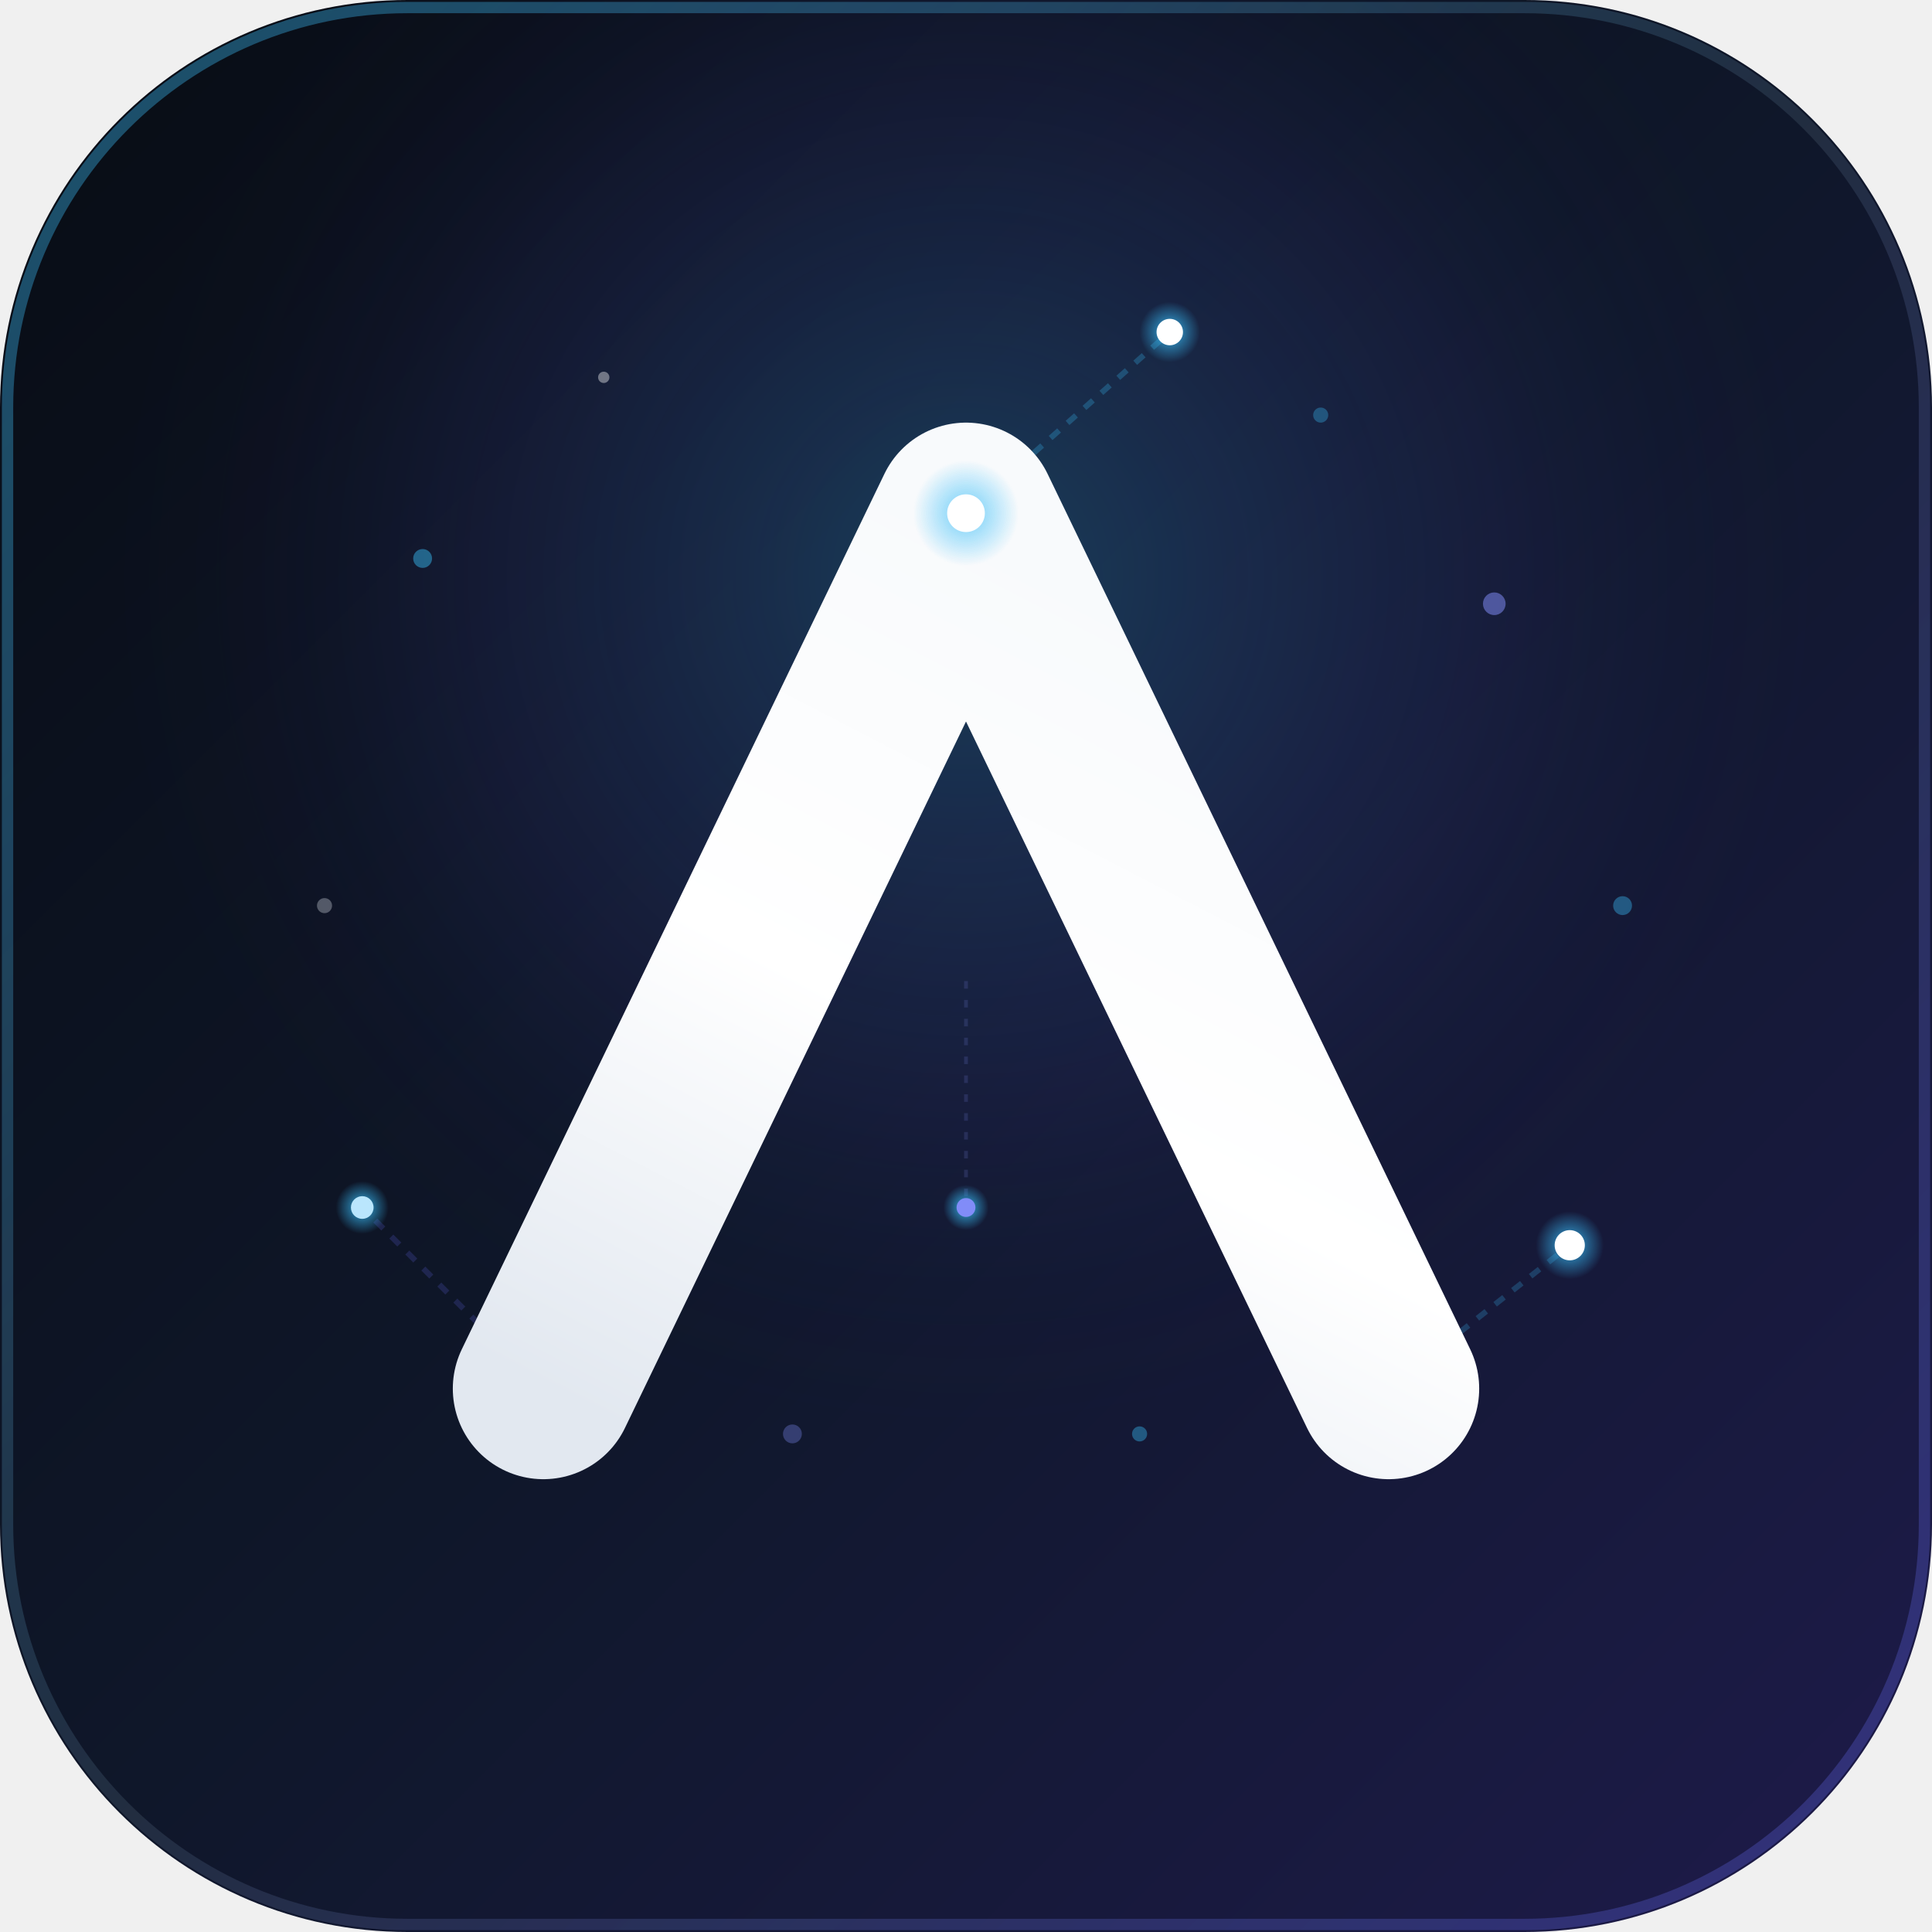
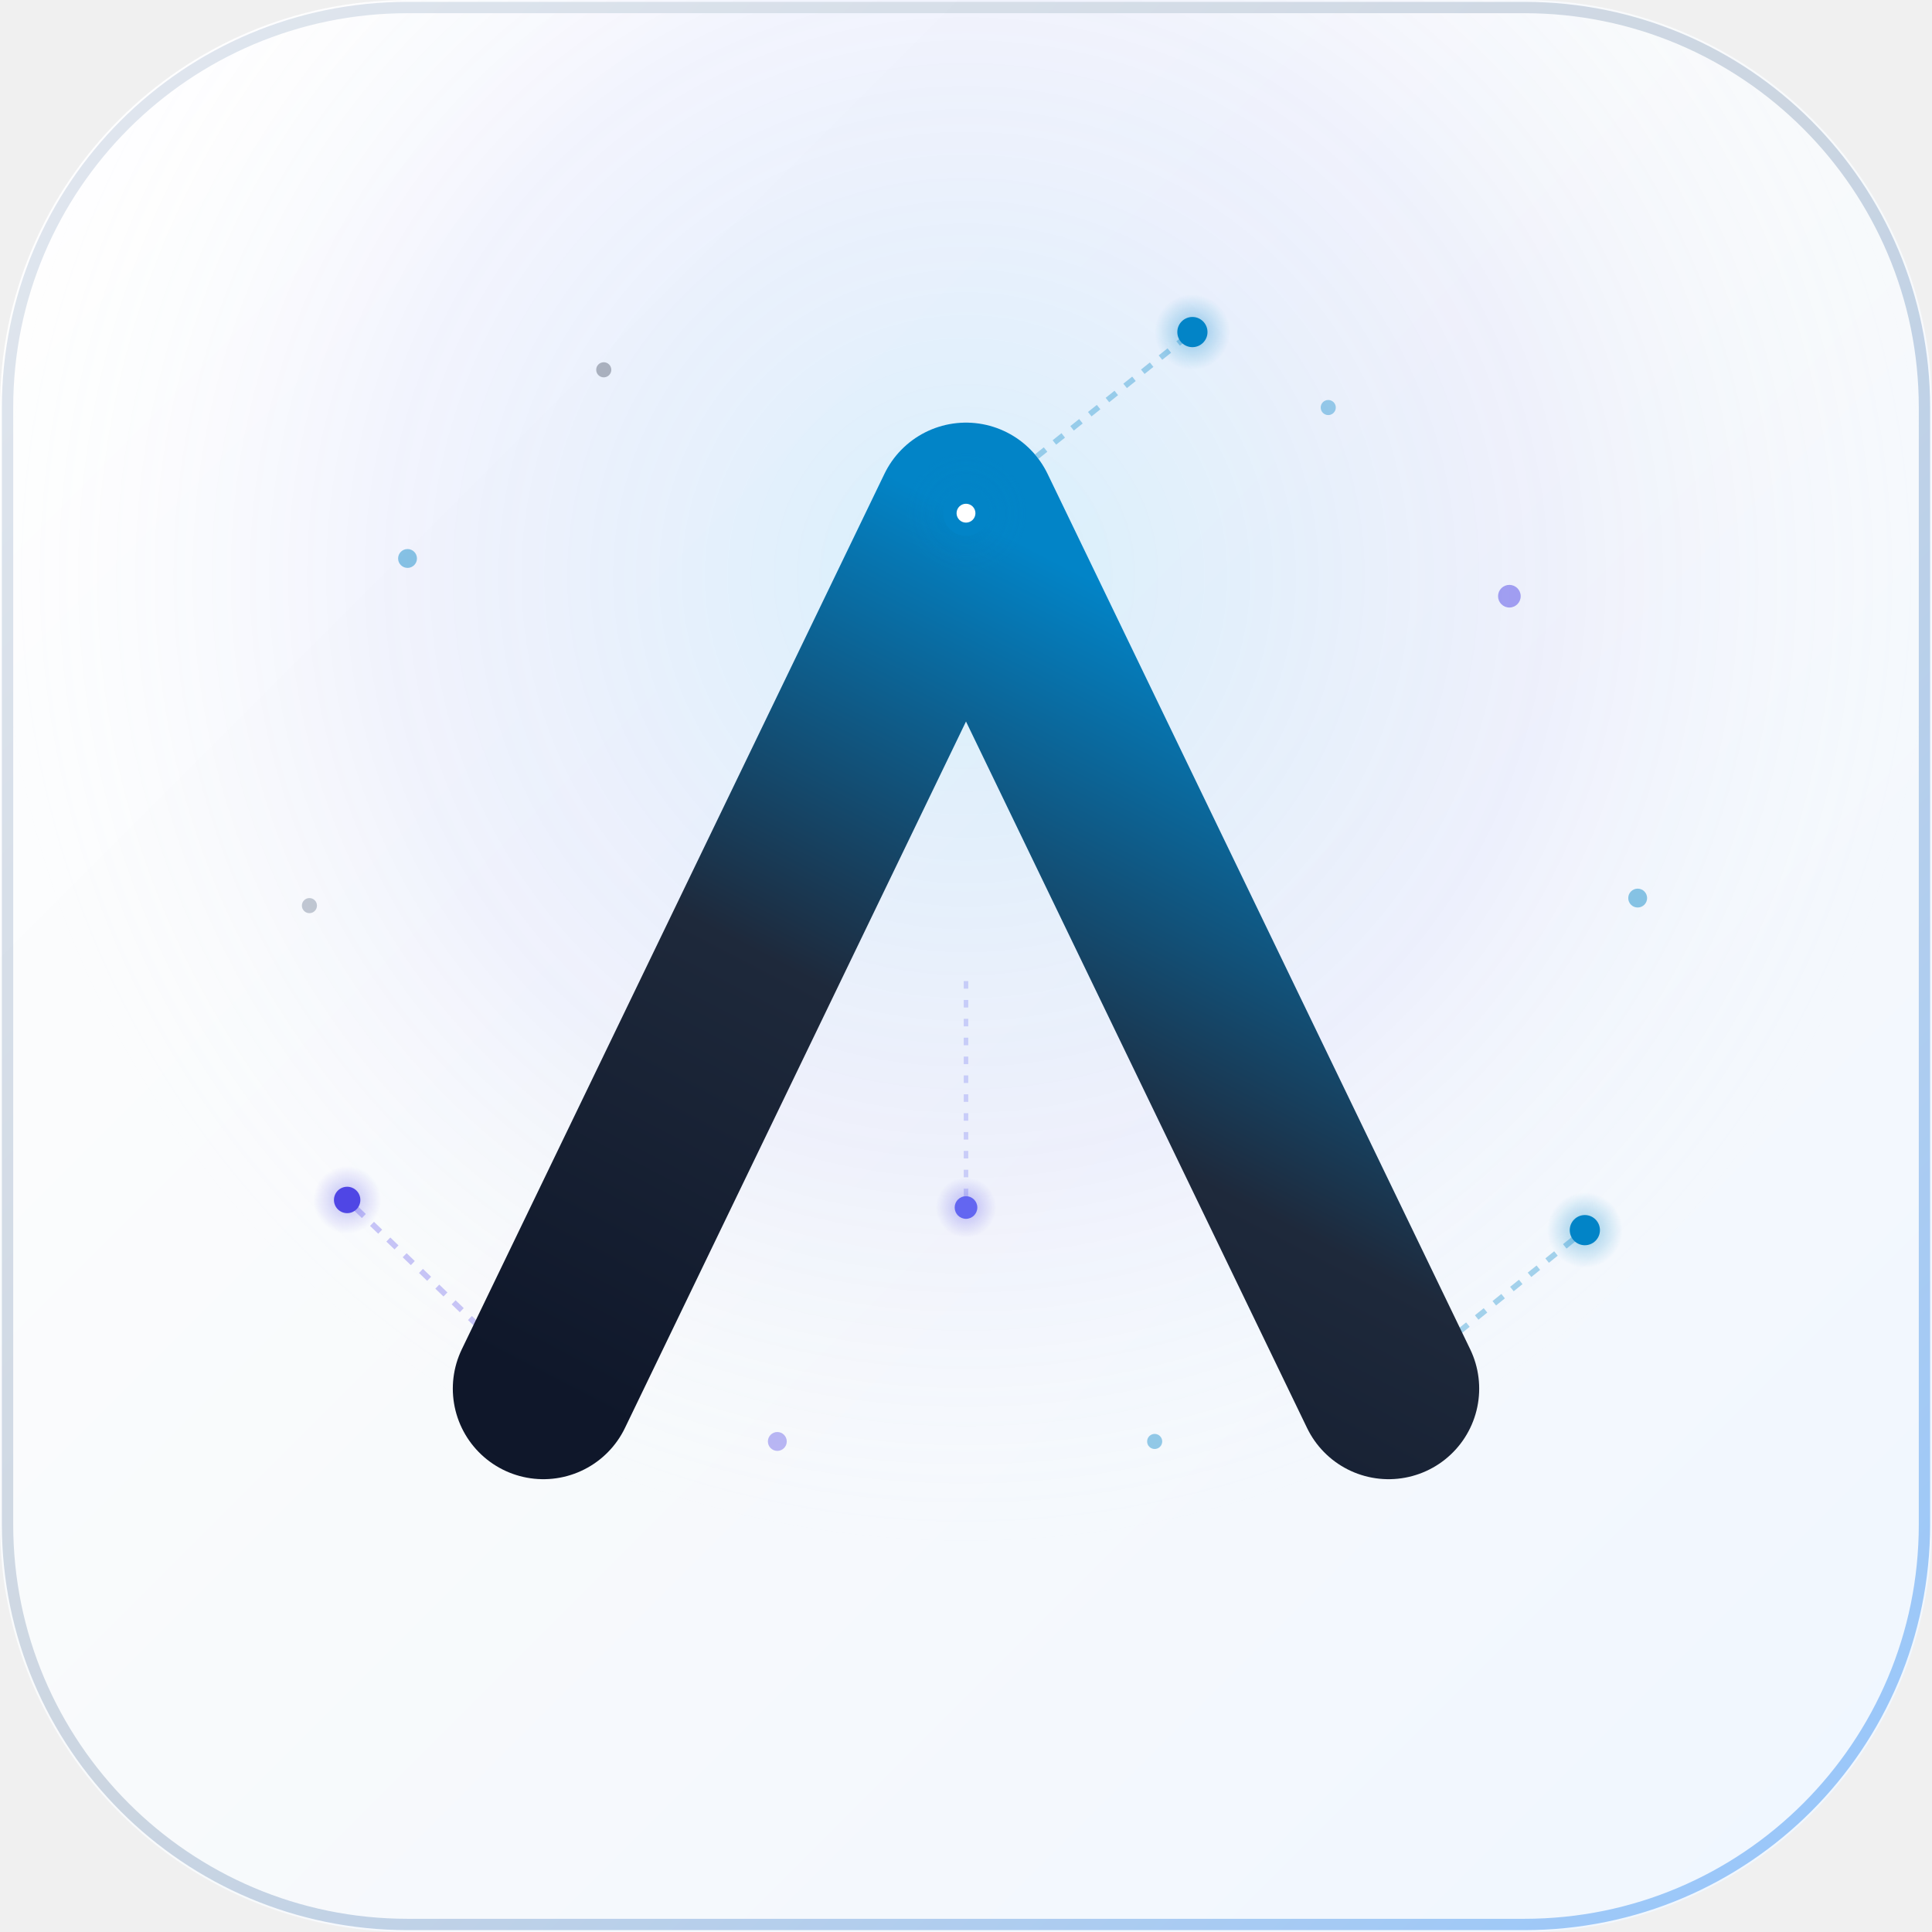
<svg xmlns="http://www.w3.org/2000/svg" width="512" height="512" viewBox="0 0 512 512">
  <defs>
-     <linearGradient id="bgGrad" x1="0%" y1="0%" x2="100%" y2="100%">
-       <stop offset="0%" stop-color="#080C14" />
-       <stop offset="50%" stop-color="#0F172A" />
-       <stop offset="100%" stop-color="#1E1B4B" />
+     <linearGradient id="bgLightGrad" x1="0%" y1="0%" x2="100%" y2="100%">
+       <stop offset="0%" stop-color="#FFFFFF" />
+       <stop offset="50%" stop-color="#F8FAFC" />
+       <stop offset="100%" stop-color="#EFF6FF" />
    </linearGradient>
-     <radialGradient id="apexAura" cx="50%" cy="30%" r="45%">
-       <stop offset="0%" stop-color="#38BDF8" stop-opacity="0.25" />
-       <stop offset="60%" stop-color="#6366F1" stop-opacity="0.08" />
-       <stop offset="100%" stop-color="#0F172A" stop-opacity="0" />
+     <radialGradient id="apexAuraLight" cx="50%" cy="30%" r="50%">
+       <stop offset="0%" stop-color="#38BDF8" stop-opacity="0.18" />
+       <stop offset="60%" stop-color="#818CF8" stop-opacity="0.08" />
+       <stop offset="100%" stop-color="#F8FAFC" stop-opacity="0" />
    </radialGradient>
-     <linearGradient id="chevronGrad" x1="0%" y1="100%" x2="50%" y2="0%">
+     <linearGradient id="chevronDarkGrad" x1="0%" y1="100%" x2="50%" y2="0%">
+       <stop offset="0%" stop-color="#0F172A" />
+       <stop offset="50%" stop-color="#1E293B" />
+       <stop offset="100%" stop-color="#0284C7" />
+     </linearGradient>
+     <linearGradient id="borderLightGrad" x1="0%" y1="0%" x2="100%" y2="100%">
      <stop offset="0%" stop-color="#E2E8F0" />
-       <stop offset="50%" stop-color="#FFFFFF" />
-       <stop offset="100%" stop-color="#F8FAFC" />
+       <stop offset="50%" stop-color="#CBD5E1" />
+       <stop offset="100%" stop-color="#93C5FD" />
    </linearGradient>
-     <linearGradient id="borderGrad" x1="0%" y1="0%" x2="100%" y2="100%">
-       <stop offset="0%" stop-color="#38BDF8" stop-opacity="0.4" />
-       <stop offset="50%" stop-color="#334155" stop-opacity="0.5" />
-       <stop offset="100%" stop-color="#6366F1" stop-opacity="0.3" />
-     </linearGradient>
-     <radialGradient id="particleGlow" cx="50%" cy="50%" r="50%">
-       <stop offset="0%" stop-color="#38BDF8" stop-opacity="0.9" />
-       <stop offset="100%" stop-color="#38BDF8" stop-opacity="0" />
+     <radialGradient id="particleGlowCyan" cx="50%" cy="50%" r="50%">
+       <stop offset="0%" stop-color="#0284C7" stop-opacity="0.4" />
+       <stop offset="100%" stop-color="#0284C7" stop-opacity="0" />
+     </radialGradient>
+     <radialGradient id="particleGlowIndigo" cx="50%" cy="50%" r="50%">
+       <stop offset="0%" stop-color="#4F46E5" stop-opacity="0.35" />
+       <stop offset="100%" stop-color="#4F46E5" stop-opacity="0" />
    </radialGradient>
  </defs>
-   <rect width="512" height="512" rx="108" fill="url(#bgGrad)" />
-   <rect width="512" height="512" rx="108" fill="url(#apexAura)" />
-   <rect x="2" y="2" width="508" height="508" rx="106" fill="none" stroke="url(#borderGrad)" stroke-width="3" />
-   <g opacity="0.65">
-     <line x1="256" y1="136" x2="310" y2="88" stroke="#38BDF8" stroke-width="1.5" stroke-dasharray="3,3" opacity="0.4" />
-     <line x1="144" y1="368" x2="96" y2="320" stroke="#6366F1" stroke-width="1.5" stroke-dasharray="3,3" opacity="0.3" />
-     <line x1="368" y1="368" x2="416" y2="330" stroke="#38BDF8" stroke-width="1.5" stroke-dasharray="3,3" opacity="0.35" />
-     <line x1="256" y1="260" x2="256" y2="320" stroke="#818CF8" stroke-width="1" stroke-dasharray="2,3" opacity="0.25" />
-     <circle cx="112" cy="148" r="2.5" fill="#38BDF8" opacity="0.7" />
-     <circle cx="396" cy="160" r="3" fill="#818CF8" opacity="0.8" />
-     <circle cx="86" cy="240" r="2" fill="#E2E8F0" opacity="0.5" />
-     <circle cx="430" cy="240" r="2.5" fill="#38BDF8" opacity="0.6" />
-     <circle cx="160" cy="100" r="1.5" fill="#FFFFFF" opacity="0.6" />
-     <circle cx="350" cy="110" r="2" fill="#38BDF8" opacity="0.5" />
-     <circle cx="210" cy="380" r="2.5" fill="#818CF8" opacity="0.5" />
-     <circle cx="302" cy="380" r="2" fill="#38BDF8" opacity="0.6" />
+   <rect width="512" height="512" rx="108" fill="url(#bgLightGrad)" />
+   <rect width="512" height="512" rx="108" fill="url(#apexAuraLight)" />
+   <rect x="2" y="2" width="508" height="508" rx="106" fill="none" stroke="url(#borderLightGrad)" stroke-width="3" />
+   <g opacity="0.75">
+     <line x1="256" y1="136" x2="316" y2="88" stroke="#0284C7" stroke-width="1.5" stroke-dasharray="3,3" opacity="0.45" />
+     <line x1="144" y1="368" x2="92" y2="318" stroke="#4F46E5" stroke-width="1.5" stroke-dasharray="3,3" opacity="0.4" />
+     <line x1="368" y1="368" x2="420" y2="326" stroke="#0284C7" stroke-width="1.5" stroke-dasharray="3,3" opacity="0.45" />
+     <line x1="256" y1="260" x2="256" y2="320" stroke="#6366F1" stroke-width="1.2" stroke-dasharray="2,3" opacity="0.35" />
+     <circle cx="108" cy="148" r="2.5" fill="#0284C7" opacity="0.6" />
+     <circle cx="400" cy="158" r="3" fill="#4F46E5" opacity="0.65" />
+     <circle cx="82" cy="240" r="2" fill="#64748B" opacity="0.5" />
+     <circle cx="434" cy="238" r="2.5" fill="#0284C7" opacity="0.6" />
+     <circle cx="160" cy="98" r="2" fill="#0F172A" opacity="0.4" />
+     <circle cx="352" cy="108" r="2" fill="#0284C7" opacity="0.5" />
+     <circle cx="206" cy="382" r="2.5" fill="#4F46E5" opacity="0.5" />
+     <circle cx="306" cy="382" r="2" fill="#0284C7" opacity="0.55" />
  </g>
-   <circle cx="310" cy="88" r="8" fill="url(#particleGlow)" />
-   <circle cx="310" cy="88" r="3.5" fill="#FFFFFF" />
-   <circle cx="96" cy="320" r="7" fill="url(#particleGlow)" />
-   <circle cx="96" cy="320" r="3" fill="#BAE6FD" />
-   <circle cx="416" cy="330" r="9" fill="url(#particleGlow)" />
-   <circle cx="416" cy="330" r="4" fill="#FFFFFF" />
-   <circle cx="256" cy="320" r="6" fill="url(#particleGlow)" />
-   <circle cx="256" cy="320" r="2.5" fill="#818CF8" />
-   <polyline points="144,368 256,136 368,368" fill="none" stroke="url(#chevronGrad)" stroke-width="48" stroke-linecap="round" stroke-linejoin="round" />
-   <circle cx="256" cy="136" r="14" fill="url(#particleGlow)" opacity="0.8" />
-   <circle cx="256" cy="136" r="5" fill="#FFFFFF" />
+   <circle cx="316" cy="88" r="10" fill="url(#particleGlowCyan)" />
+   <circle cx="316" cy="88" r="4" fill="#0284C7" />
+   <circle cx="92" cy="318" r="9" fill="url(#particleGlowIndigo)" />
+   <circle cx="92" cy="318" r="3.5" fill="#4F46E5" />
+   <circle cx="420" cy="326" r="10" fill="url(#particleGlowCyan)" />
+   <circle cx="420" cy="326" r="4" fill="#0284C7" />
+   <circle cx="256" cy="320" r="8" fill="url(#particleGlowIndigo)" />
+   <circle cx="256" cy="320" r="3" fill="#6366F1" />
+   <polyline points="144,368 256,136 368,368" fill="none" stroke="url(#chevronDarkGrad)" stroke-width="48" stroke-linecap="round" stroke-linejoin="round" />
+   <circle cx="256" cy="136" r="16" fill="url(#particleGlowCyan)" opacity="0.9" />
+   <circle cx="256" cy="136" r="6" fill="#0284C7" />
+   <circle cx="256" cy="136" r="2.5" fill="#FFFFFF" />
</svg>
